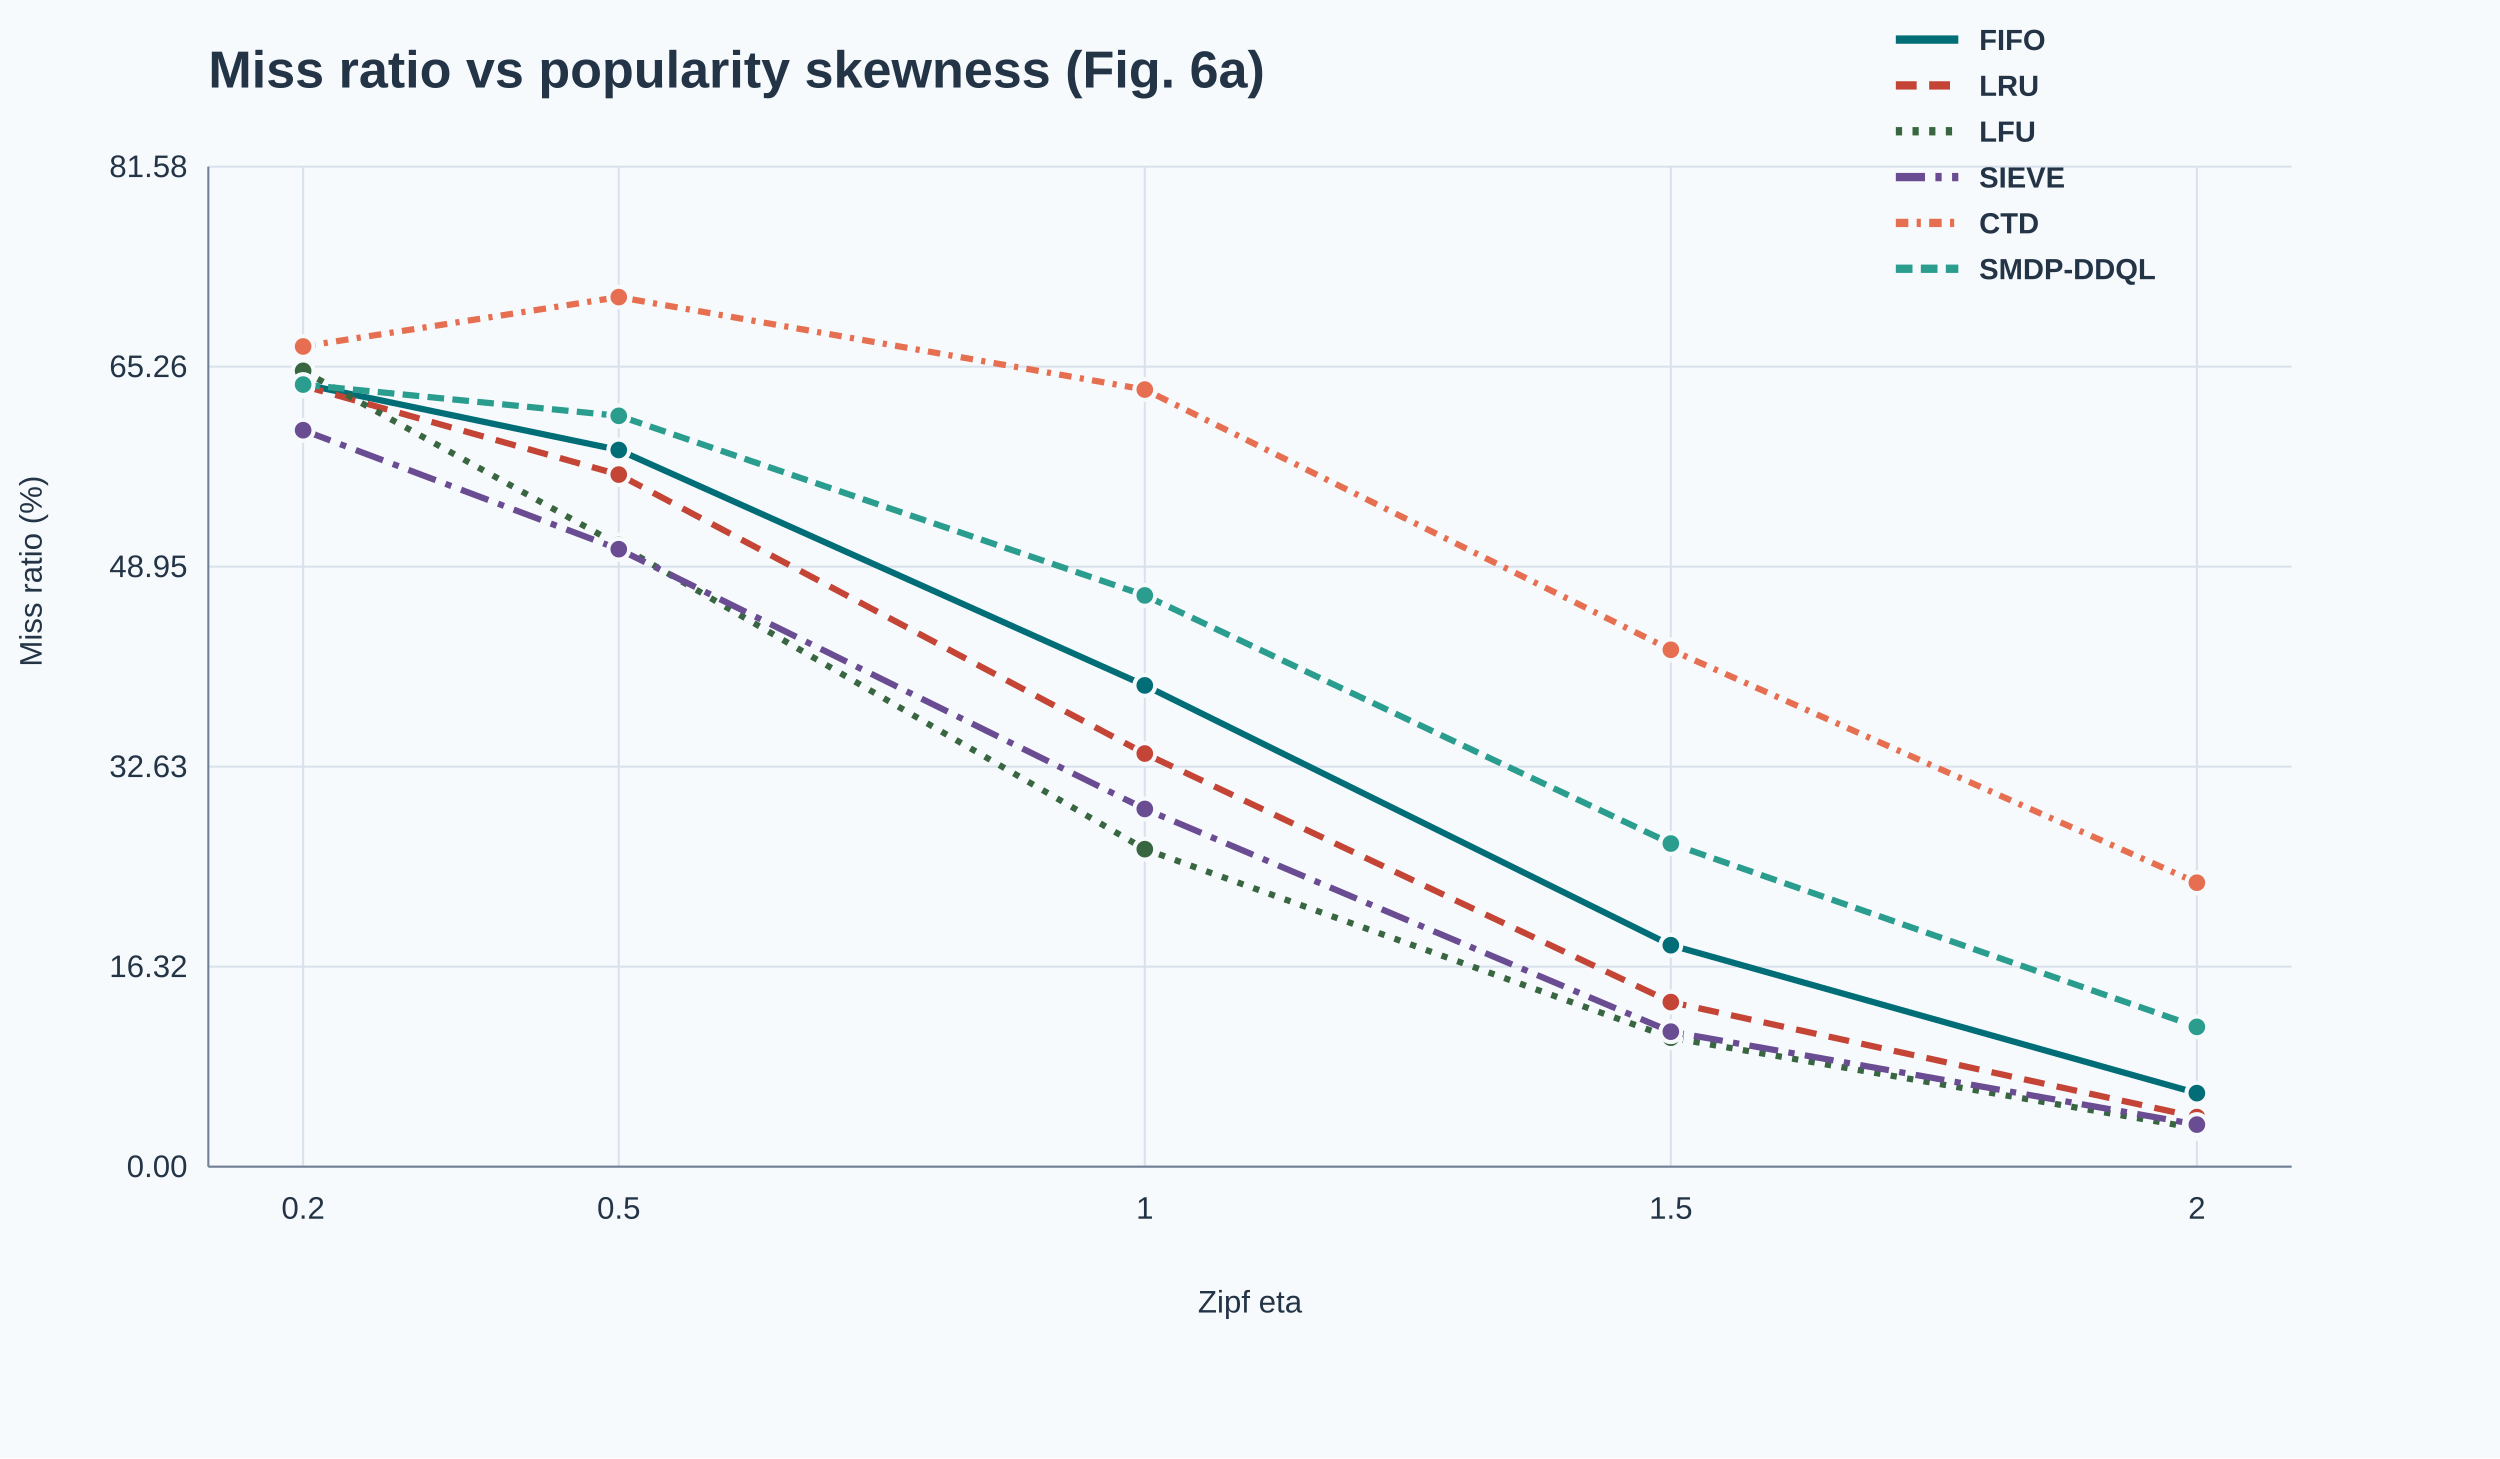
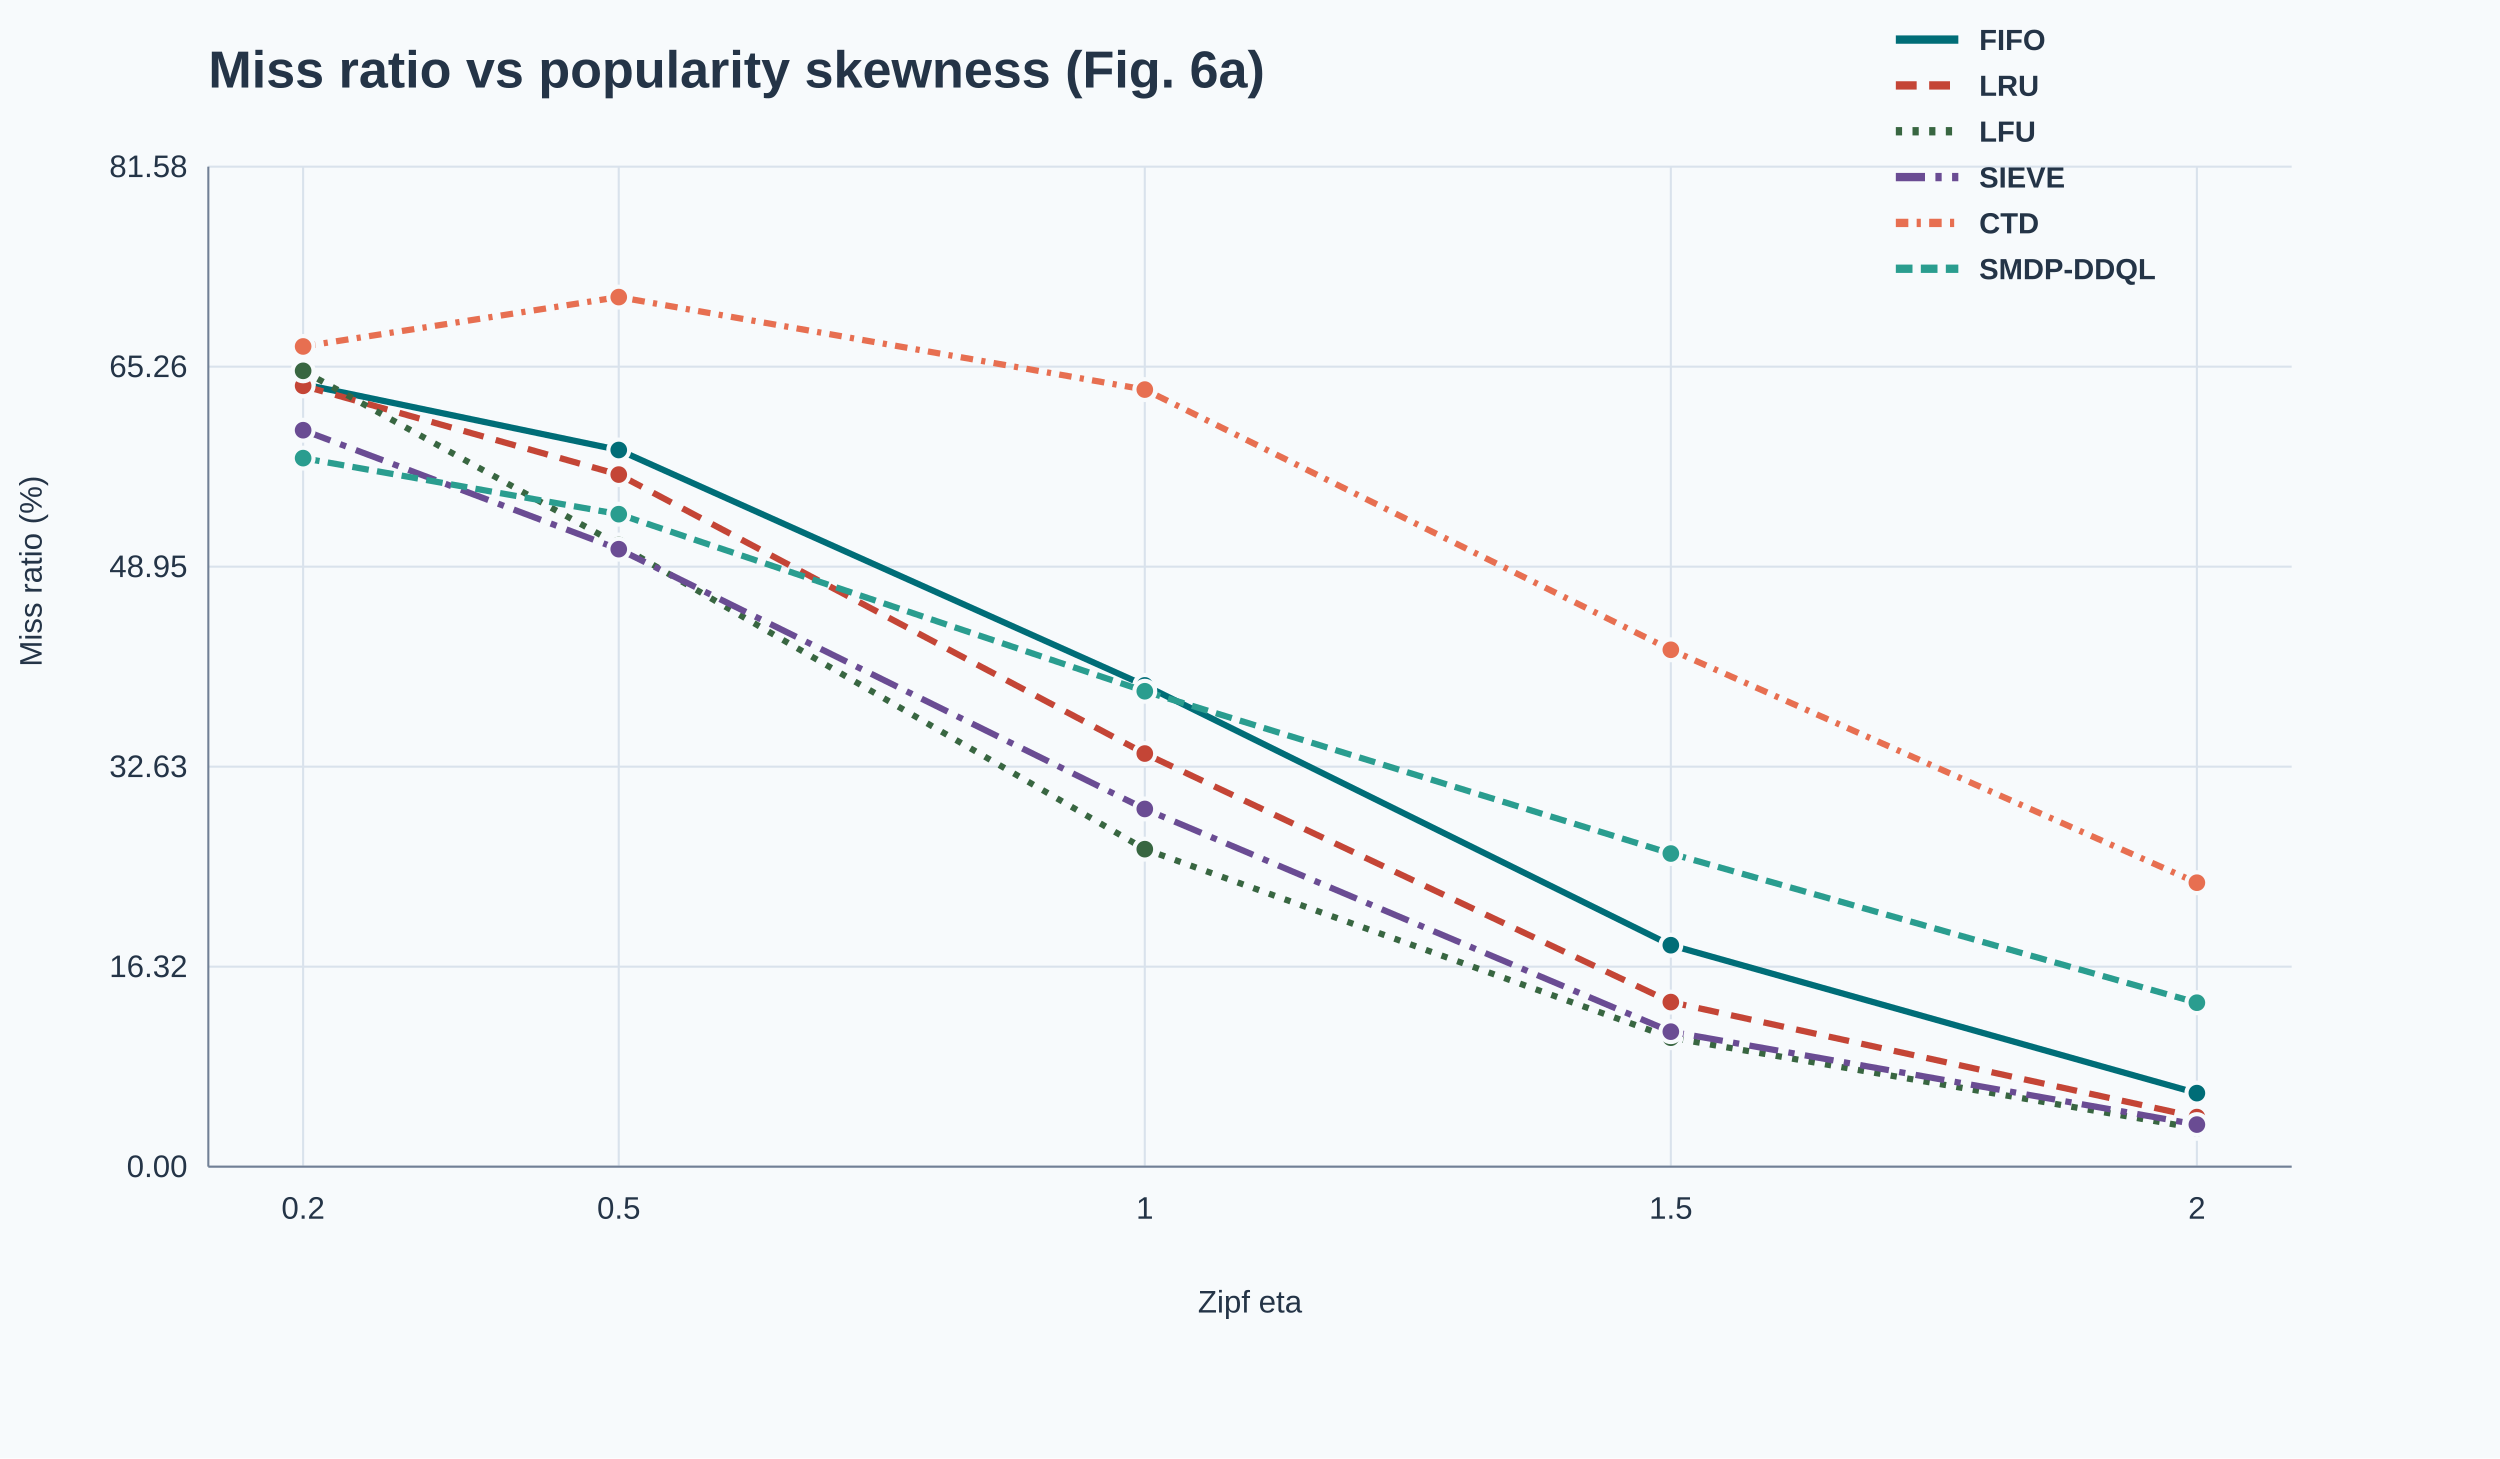
<svg xmlns="http://www.w3.org/2000/svg" width="1200" height="700" viewBox="0 0 1200 700">
  <style>text{font-family:Segoe UI,Arial,sans-serif;fill:#243447}.title{font-size:25px;font-weight:600}.label{font-size:15px}.legend{font-size:14px;font-weight:600}.grid{stroke:#d9e2ec}.axis{stroke:#718096}.line{fill:none;stroke-width:3}.point{stroke:#f7fafc;stroke-width:2}</style>
  <rect width="100%" height="100%" fill="#f7fafc" />
  <text x="100" y="42" class="title">Miss ratio vs popularity skewness (Fig. 6a)</text>
  <text x="600" y="630" class="label" text-anchor="middle">Zipf eta</text>
  <text x="20" y="320" class="label" transform="rotate(-90 20 320)">Miss ratio (%)</text>
  <line x1="100" y1="560" x2="1100" y2="560" class="grid" />
  <text x="90" y="565" class="label" text-anchor="end">0.00</text>
  <line x1="100" y1="464" x2="1100" y2="464" class="grid" />
  <text x="90" y="469" class="label" text-anchor="end">16.32</text>
  <line x1="100" y1="368" x2="1100" y2="368" class="grid" />
  <text x="90" y="373" class="label" text-anchor="end">32.63</text>
  <line x1="100" y1="272" x2="1100" y2="272" class="grid" />
  <text x="90" y="277" class="label" text-anchor="end">48.95</text>
  <line x1="100" y1="176" x2="1100" y2="176" class="grid" />
  <text x="90" y="181" class="label" text-anchor="end">65.26</text>
  <line x1="100" y1="80" x2="1100" y2="80" class="grid" />
  <text x="90" y="85" class="label" text-anchor="end">81.58</text>
  <line x1="145.5" y1="80" x2="145.5" y2="560" class="grid" />
  <text x="145.5" y="585" class="label" text-anchor="middle">0.2</text>
  <line x1="297.0" y1="80" x2="297.0" y2="560" class="grid" />
  <text x="297.0" y="585" class="label" text-anchor="middle">0.5</text>
  <line x1="549.5" y1="80" x2="549.5" y2="560" class="grid" />
  <text x="549.5" y="585" class="label" text-anchor="middle">1</text>
  <line x1="802.0" y1="80" x2="802.0" y2="560" class="grid" />
  <text x="802.0" y="585" class="label" text-anchor="middle">1.5</text>
  <line x1="1054.5" y1="80" x2="1054.5" y2="560" class="grid" />
  <text x="1054.5" y="585" class="label" text-anchor="middle">2</text>
  <polyline points="145.5,184.4 297.0,216.0 549.5,329.0 802.0,453.7 1054.5,524.7" class="line" stroke="#006d77" stroke-dasharray="" />
  <line x1="910" y1="19" x2="940" y2="19" stroke="#006d77" stroke-width="4" stroke-dasharray="" />
  <text x="950" y="24" class="legend">FIFO</text>
  <circle cx="145.5" cy="184.4" r="5" fill="#006d77" class="point" />
  <circle cx="297.0" cy="216.0" r="5" fill="#006d77" class="point" />
  <circle cx="549.5" cy="329.0" r="5" fill="#006d77" class="point" />
  <circle cx="802.0" cy="453.7" r="5" fill="#006d77" class="point" />
  <circle cx="1054.5" cy="524.7" r="5" fill="#006d77" class="point" />
  <polyline points="145.5,185.2 297.0,227.8 549.5,361.7 802.0,481.0 1054.5,536.2" class="line" stroke="#c44536" stroke-dasharray="10 6" />
  <line x1="910" y1="41" x2="940" y2="41" stroke="#c44536" stroke-width="4" stroke-dasharray="10 6" />
  <text x="950" y="46" class="legend">LRU</text>
  <circle cx="145.5" cy="185.2" r="5" fill="#c44536" class="point" />
  <circle cx="297.0" cy="227.8" r="5" fill="#c44536" class="point" />
  <circle cx="549.5" cy="361.7" r="5" fill="#c44536" class="point" />
  <circle cx="802.0" cy="481.0" r="5" fill="#c44536" class="point" />
  <circle cx="1054.5" cy="536.2" r="5" fill="#c44536" class="point" />
  <polyline points="145.5,178.0 297.0,261.6 549.5,407.6 802.0,498.1 1054.5,541.6" class="line" stroke="#386641" stroke-dasharray="3 5" />
  <line x1="910" y1="63" x2="940" y2="63" stroke="#386641" stroke-width="4" stroke-dasharray="3 5" />
  <text x="950" y="68" class="legend">LFU</text>
  <circle cx="145.5" cy="178.0" r="5" fill="#386641" class="point" />
  <circle cx="297.0" cy="261.6" r="5" fill="#386641" class="point" />
  <circle cx="549.5" cy="407.6" r="5" fill="#386641" class="point" />
  <circle cx="802.0" cy="498.1" r="5" fill="#386641" class="point" />
  <circle cx="1054.5" cy="541.6" r="5" fill="#386641" class="point" />
  <polyline points="145.5,206.5 297.0,263.6 549.5,388.3 802.0,495.2 1054.5,539.8" class="line" stroke="#6a4c93" stroke-dasharray="14 5 3 5" />
  <line x1="910" y1="85" x2="940" y2="85" stroke="#6a4c93" stroke-width="4" stroke-dasharray="14 5 3 5" />
  <text x="950" y="90" class="legend">SIEVE</text>
  <circle cx="145.5" cy="206.5" r="5" fill="#6a4c93" class="point" />
  <circle cx="297.0" cy="263.6" r="5" fill="#6a4c93" class="point" />
  <circle cx="549.5" cy="388.3" r="5" fill="#6a4c93" class="point" />
  <circle cx="802.0" cy="495.2" r="5" fill="#6a4c93" class="point" />
  <circle cx="1054.5" cy="539.8" r="5" fill="#6a4c93" class="point" />
  <polyline points="145.5,166.3 297.0,142.6 549.5,187.0 802.0,311.9 1054.5,423.7" class="line" stroke="#e76f51" stroke-dasharray="6 4 2 4" />
  <line x1="910" y1="107" x2="940" y2="107" stroke="#e76f51" stroke-width="4" stroke-dasharray="6 4 2 4" />
  <text x="950" y="112" class="legend">CTD</text>
  <circle cx="145.5" cy="166.3" r="5" fill="#e76f51" class="point" />
  <circle cx="297.0" cy="142.6" r="5" fill="#e76f51" class="point" />
  <circle cx="549.5" cy="187.0" r="5" fill="#e76f51" class="point" />
  <circle cx="802.0" cy="311.9" r="5" fill="#e76f51" class="point" />
  <circle cx="1054.5" cy="423.7" r="5" fill="#e76f51" class="point" />
-   <polyline points="145.5,184.6 297.0,199.6 549.5,285.8 802.0,404.9 1054.5,492.9" class="line" stroke="#2a9d8f" stroke-dasharray="8 4" />
+   <polyline points="145.5,219.9 297.0,246.8 549.5,331.8 802.0,409.7 1054.5,481.3" class="line" stroke="#2a9d8f" stroke-dasharray="8 4" />
  <line x1="910" y1="129" x2="940" y2="129" stroke="#2a9d8f" stroke-width="4" stroke-dasharray="8 4" />
  <text x="950" y="134" class="legend">SMDP-DDQL</text>
-   <circle cx="145.5" cy="184.6" r="5" fill="#2a9d8f" class="point" />
-   <circle cx="297.0" cy="199.6" r="5" fill="#2a9d8f" class="point" />
-   <circle cx="549.5" cy="285.8" r="5" fill="#2a9d8f" class="point" />
-   <circle cx="802.0" cy="404.9" r="5" fill="#2a9d8f" class="point" />
-   <circle cx="1054.5" cy="492.9" r="5" fill="#2a9d8f" class="point" />
+   <circle cx="145.5" cy="219.9" r="5" fill="#2a9d8f" class="point" />
+   <circle cx="297.0" cy="246.8" r="5" fill="#2a9d8f" class="point" />
+   <circle cx="549.5" cy="331.8" r="5" fill="#2a9d8f" class="point" />
+   <circle cx="802.0" cy="409.7" r="5" fill="#2a9d8f" class="point" />
+   <circle cx="1054.5" cy="481.3" r="5" fill="#2a9d8f" class="point" />
  <line x1="100" y1="80" x2="100" y2="560" class="axis" />
  <line x1="100" y1="560" x2="1100" y2="560" class="axis" />
</svg>
